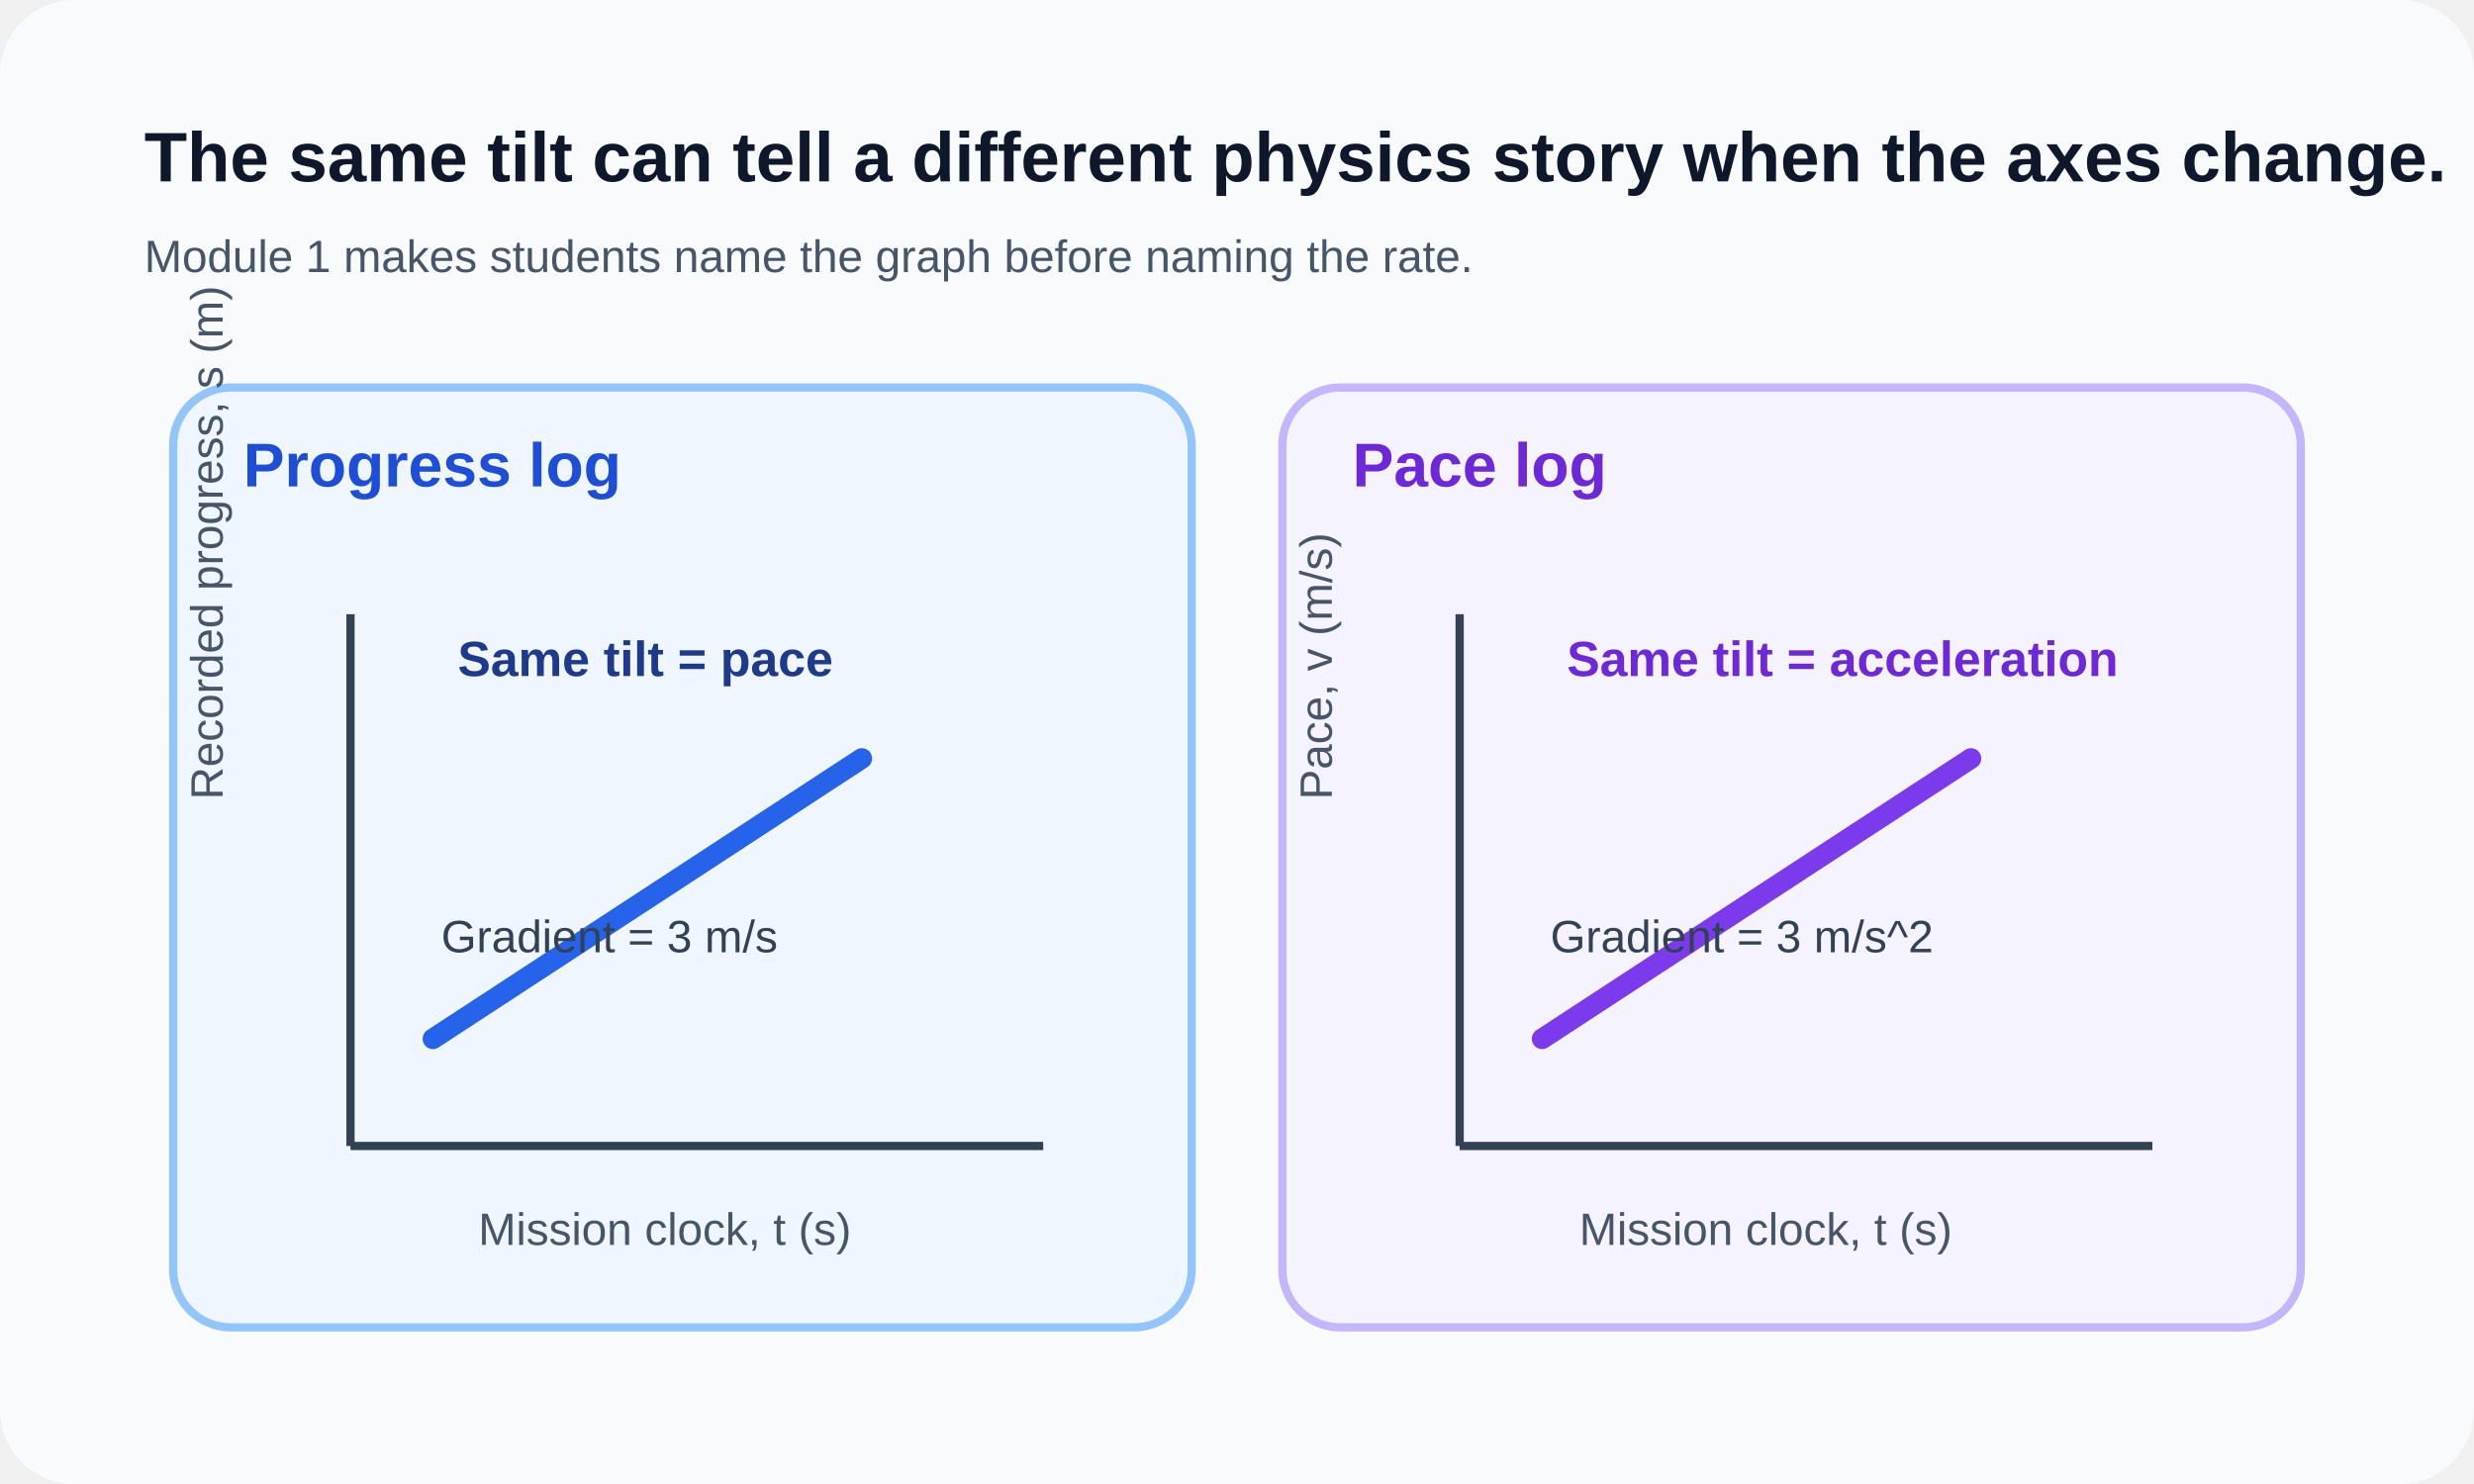
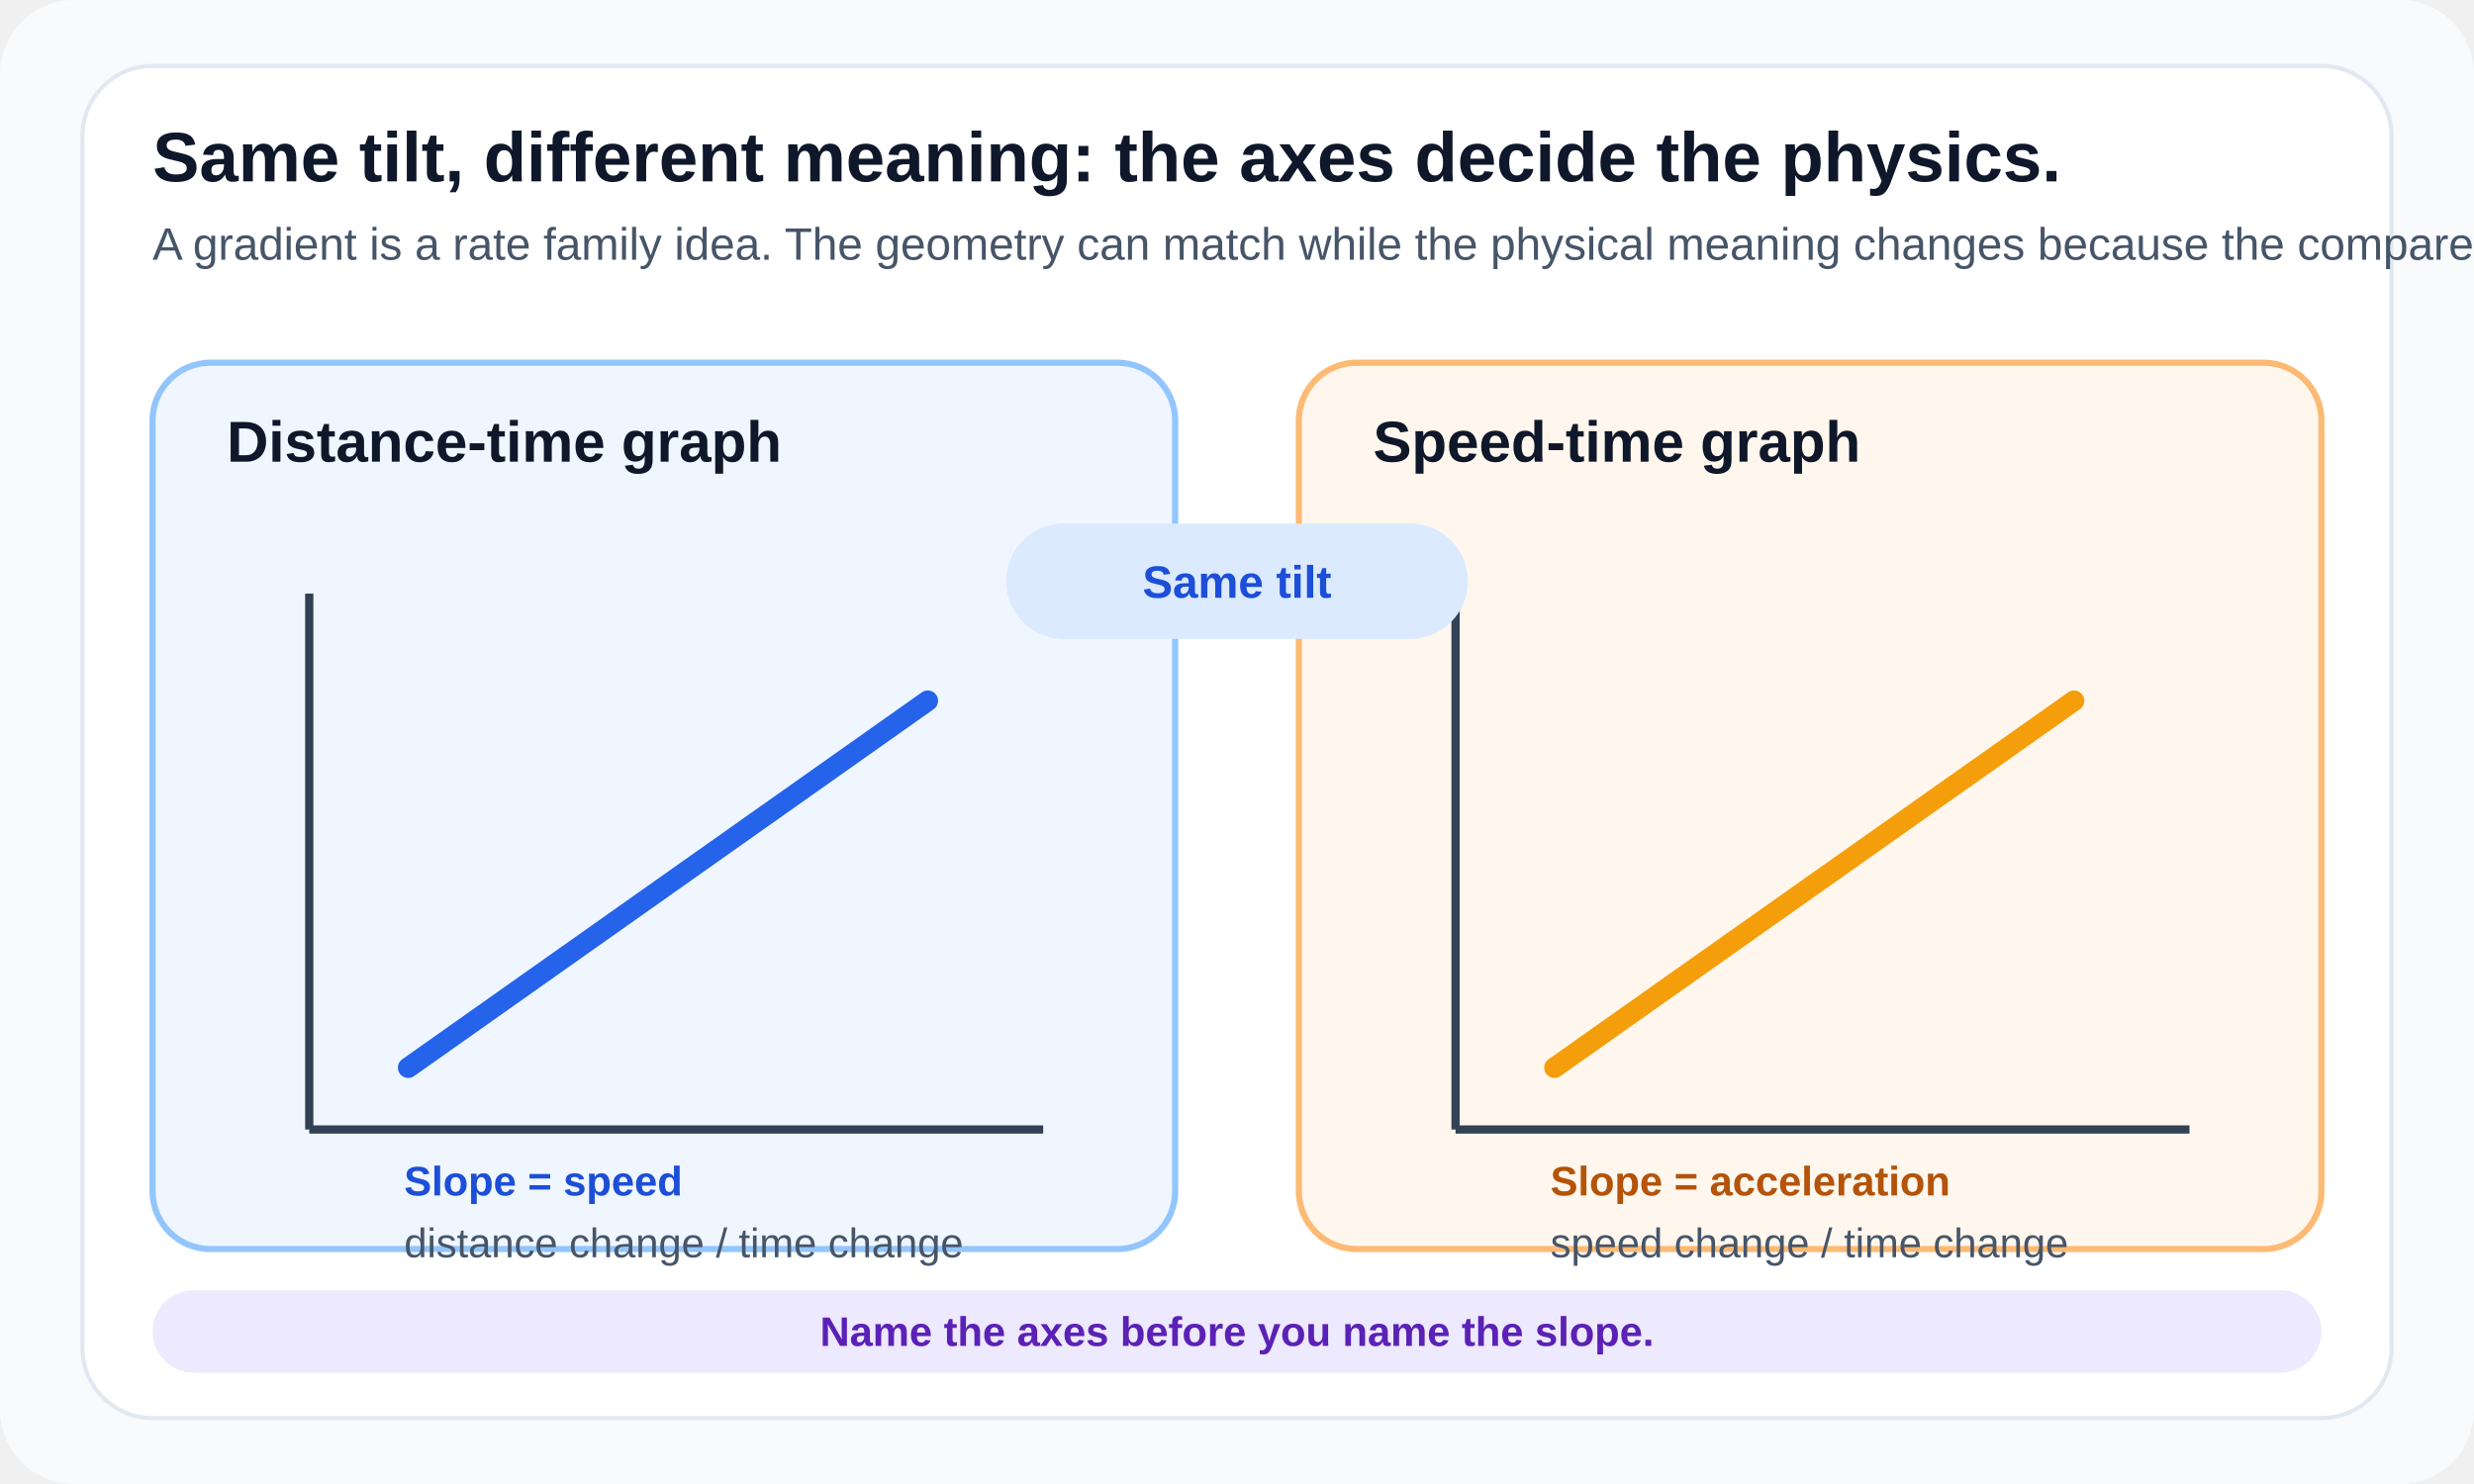
<svg xmlns="http://www.w3.org/2000/svg" width="1200" height="720" viewBox="0 0 1200 720" fill="none">
+   <style>
+     .title { fill: #0f172a; font: 700 34px 'Segoe UI', Arial, sans-serif; }
+     .subtitle { fill: #475569; font: 400 22px 'Segoe UI', Arial, sans-serif; }
+     .panel-title { fill: #0f172a; font: 700 28px 'Segoe UI', Arial, sans-serif; }
+     .body { fill: #475569; font: 400 20px 'Segoe UI', Arial, sans-serif; }
+   </style>
  <rect width="1200" height="720" rx="36" fill="#F8FAFC" />
-   <text x="70" y="88" fill="#0F172A" font-family="Segoe UI, Arial, sans-serif" font-size="34" font-weight="700">The same tilt can tell a different physics story when the axes change.</text>
-   <text x="70" y="132" fill="#475569" font-family="Segoe UI, Arial, sans-serif" font-size="22">Module 1 makes students name the graph before naming the rate.</text>
-   <rect x="84" y="188" width="494" height="456" rx="28" fill="#EFF6FF" stroke="#93C5FD" stroke-width="4" />
-   <text x="118" y="236" fill="#1D4ED8" font-family="Segoe UI, Arial, sans-serif" font-size="30" font-weight="700">Progress log</text>
-   <line x1="170" y1="556" x2="506" y2="556" stroke="#334155" stroke-width="4" />
-   <line x1="170" y1="556" x2="170" y2="298" stroke="#334155" stroke-width="4" />
-   <path d="M210 504L418 368" stroke="#2563EB" stroke-width="10" stroke-linecap="round" />
-   <text x="232" y="604" fill="#475569" font-family="Segoe UI, Arial, sans-serif" font-size="22">Mission clock, t (s)</text>
-   <text x="108" y="388" fill="#475569" font-family="Segoe UI, Arial, sans-serif" font-size="22" transform="rotate(-90 108 388)">Recorded progress, s (m)</text>
-   <text x="222" y="328" fill="#1E3A8A" font-family="Segoe UI, Arial, sans-serif" font-size="24" font-weight="700">Same tilt = pace</text>
-   <text x="214" y="462" fill="#334155" font-family="Segoe UI, Arial, sans-serif" font-size="22">Gradient = 3 m/s</text>
-   <rect x="622" y="188" width="494" height="456" rx="28" fill="#F5F3FF" stroke="#C4B5FD" stroke-width="4" />
-   <text x="656" y="236" fill="#6D28D9" font-family="Segoe UI, Arial, sans-serif" font-size="30" font-weight="700">Pace log</text>
-   <line x1="708" y1="556" x2="1044" y2="556" stroke="#334155" stroke-width="4" />
-   <line x1="708" y1="556" x2="708" y2="298" stroke="#334155" stroke-width="4" />
-   <path d="M748 504L956 368" stroke="#7C3AED" stroke-width="10" stroke-linecap="round" />
-   <text x="766" y="604" fill="#475569" font-family="Segoe UI, Arial, sans-serif" font-size="22">Mission clock, t (s)</text>
-   <text x="646" y="388" fill="#475569" font-family="Segoe UI, Arial, sans-serif" font-size="22" transform="rotate(-90 646 388)">Pace, v (m/s)</text>
-   <text x="760" y="328" fill="#6D28D9" font-family="Segoe UI, Arial, sans-serif" font-size="24" font-weight="700">Same tilt = acceleration</text>
-   <text x="752" y="462" fill="#334155" font-family="Segoe UI, Arial, sans-serif" font-size="22">Gradient = 3 m/s^2</text>
+   <rect x="40" y="32" width="1120" height="656" rx="34" fill="#FFFFFF" stroke="#E2E8F0" stroke-width="2" />
+   <text x="74" y="88" class="title">Same tilt, different meaning: the axes decide the physics.</text>
+   <text x="74" y="126" class="subtitle">A gradient is a rate family idea. The geometry can match while the physical meaning changes because the compared quantities change.</text>
+   <rect x="74" y="176" width="496" height="430" rx="28" fill="#EFF6FF" stroke="#93C5FD" stroke-width="3" />
+   <rect x="630" y="176" width="496" height="430" rx="28" fill="#FFF7ED" stroke="#FDBA74" stroke-width="3" />
+   <text x="110" y="224" class="panel-title">Distance-time graph</text>
+   <text x="666" y="224" class="panel-title">Speed-time graph</text>
+   <line x1="150" y1="548" x2="506" y2="548" stroke="#334155" stroke-width="4" />
+   <line x1="150" y1="548" x2="150" y2="288" stroke="#334155" stroke-width="4" />
+   <line x1="198" y1="518" x2="450" y2="340" stroke="#2563EB" stroke-width="10" stroke-linecap="round" />
+   <text x="196" y="580" fill="#1D4ED8" font-family="Segoe UI, Arial, sans-serif" font-size="20" font-weight="700">Slope = speed</text>
+   <text x="196" y="610" class="body">distance change / time change</text>
+   <line x1="706" y1="548" x2="1062" y2="548" stroke="#334155" stroke-width="4" />
+   <line x1="706" y1="548" x2="706" y2="288" stroke="#334155" stroke-width="4" />
+   <line x1="754" y1="518" x2="1006" y2="340" stroke="#F59E0B" stroke-width="10" stroke-linecap="round" />
+   <text x="752" y="580" fill="#B45309" font-family="Segoe UI, Arial, sans-serif" font-size="20" font-weight="700">Slope = acceleration</text>
+   <text x="752" y="610" class="body">speed change / time change</text>
+   <rect x="488" y="254" width="224" height="56" rx="28" fill="#DBEAFE" />
+   <text x="600" y="290" fill="#1D4ED8" font-family="Segoe UI, Arial, sans-serif" font-size="22" font-weight="700" text-anchor="middle">Same tilt</text>
+   <rect x="74" y="626" width="1052" height="40" rx="20" fill="#EDE9FE" />
+   <text x="600" y="653" fill="#5B21B6" font-family="Segoe UI, Arial, sans-serif" font-size="20" font-weight="700" text-anchor="middle">Name the axes before you name the slope.</text>
</svg>
